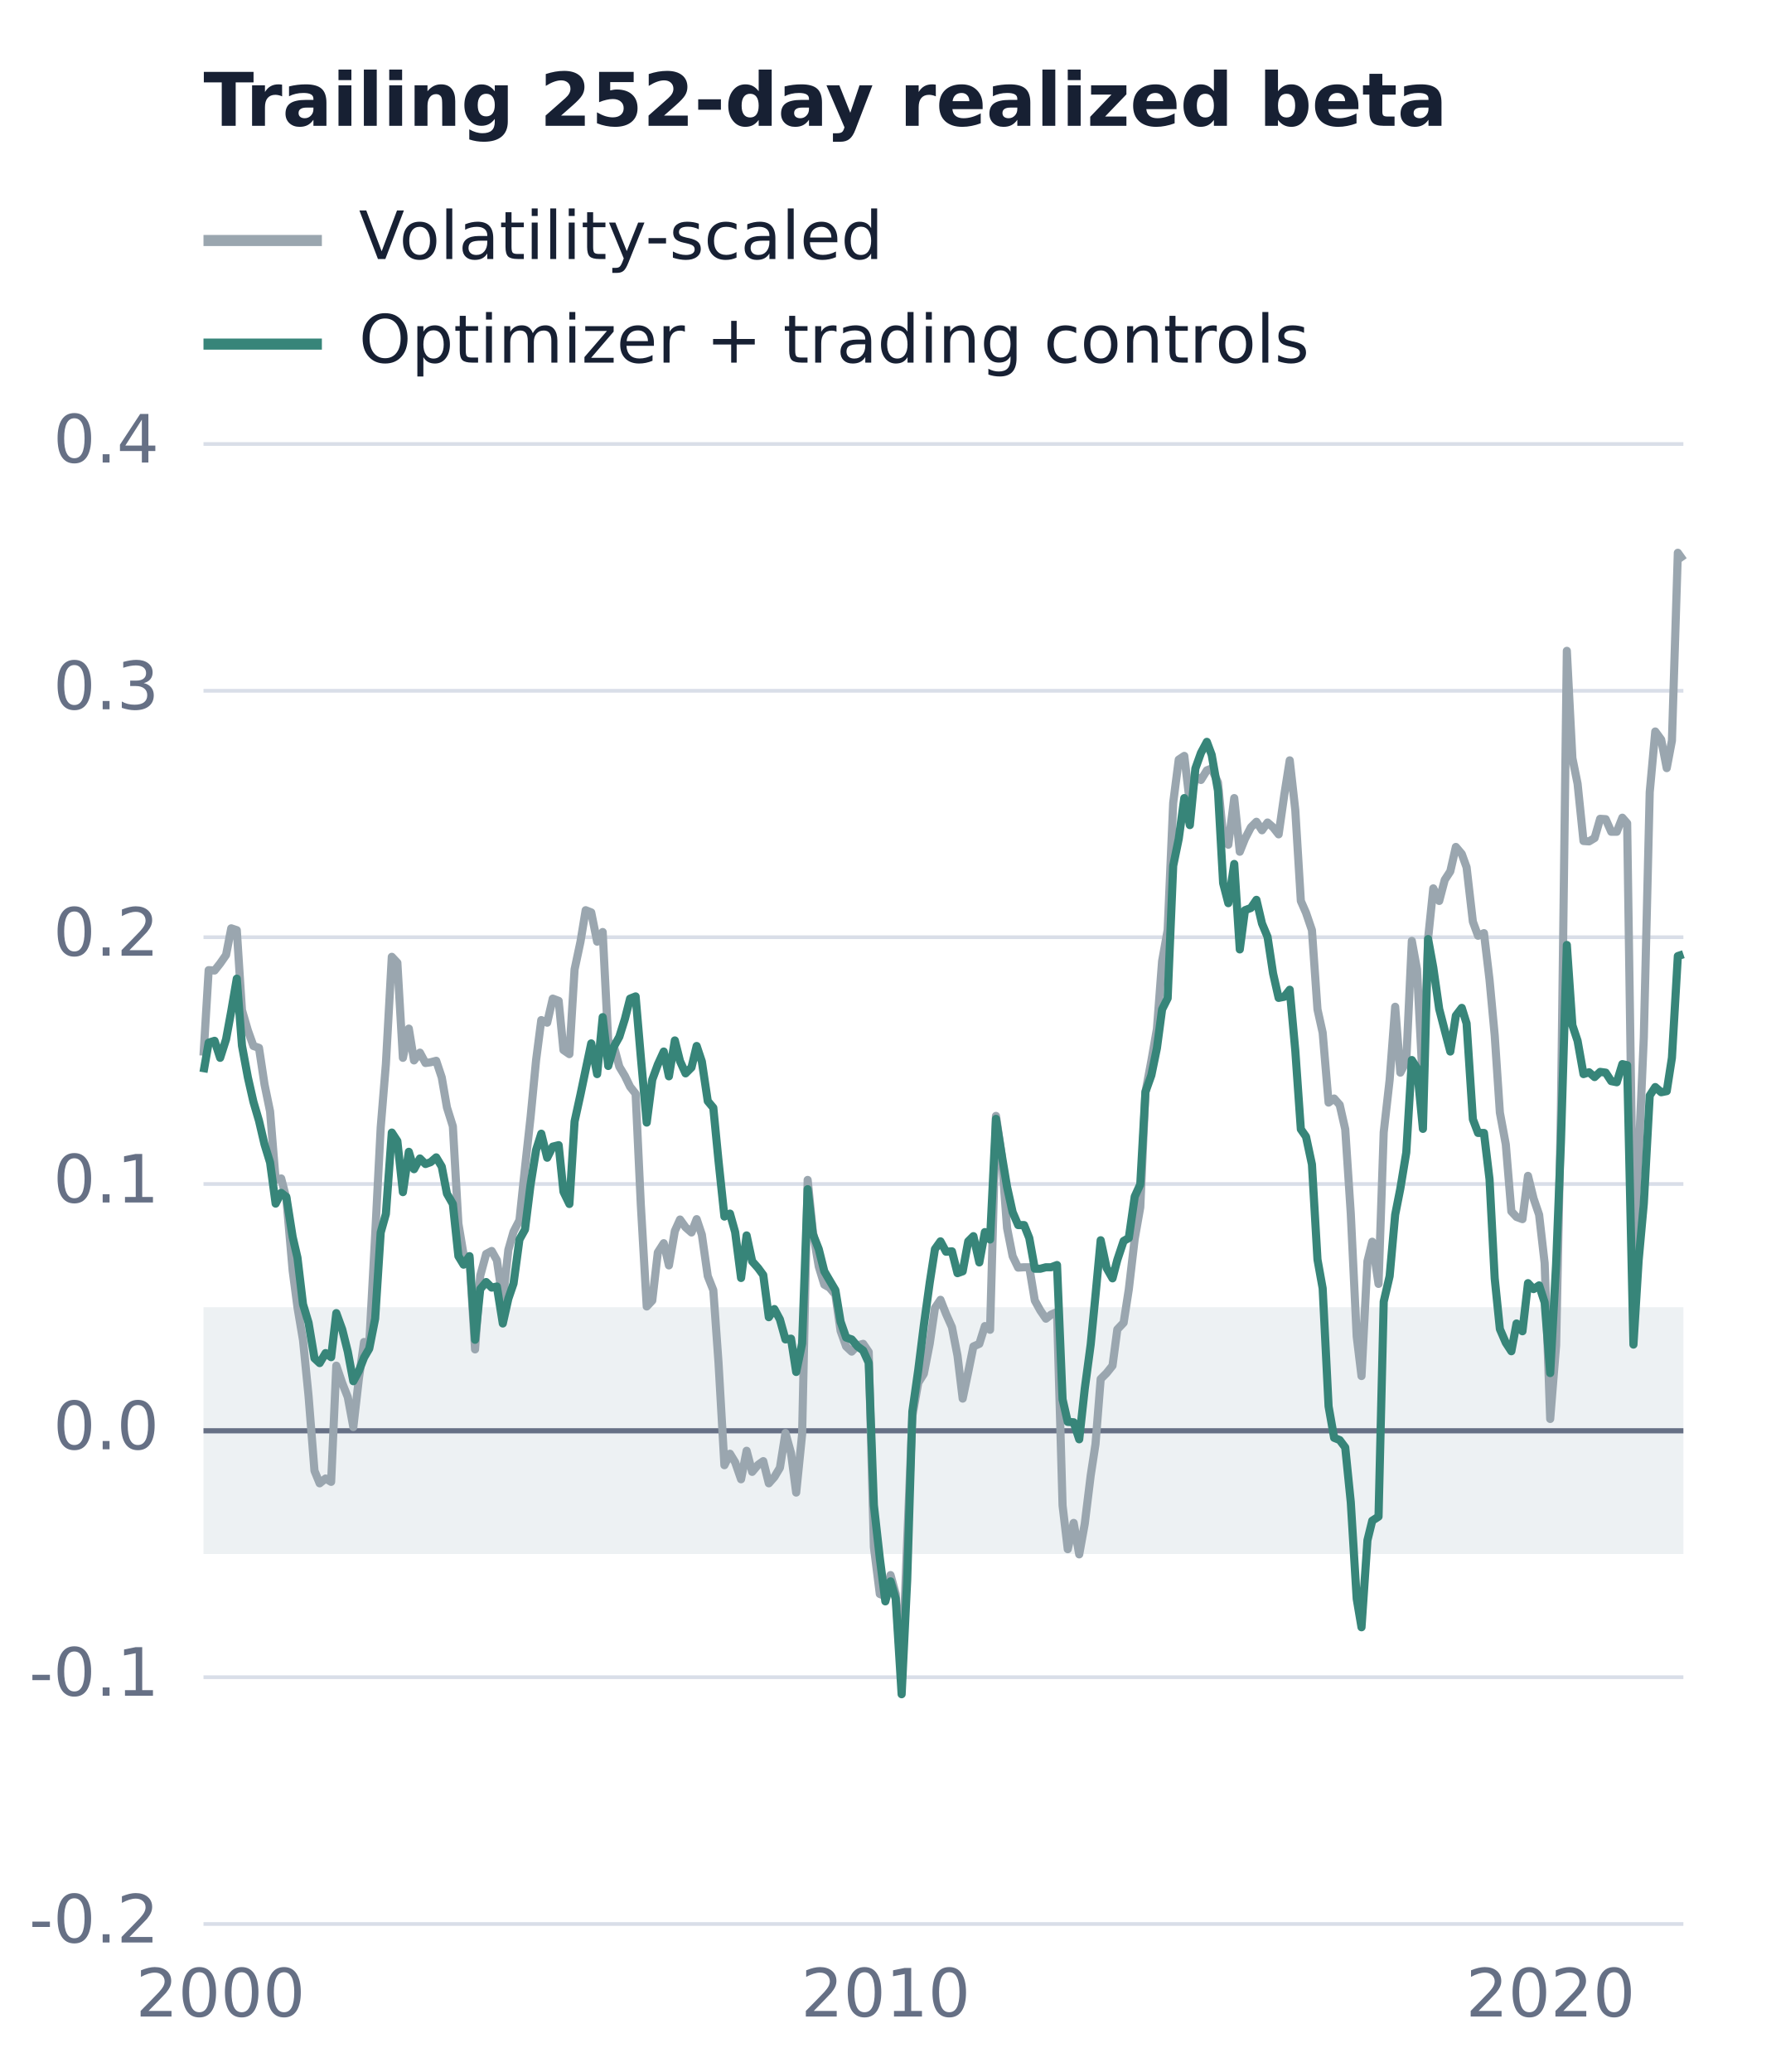
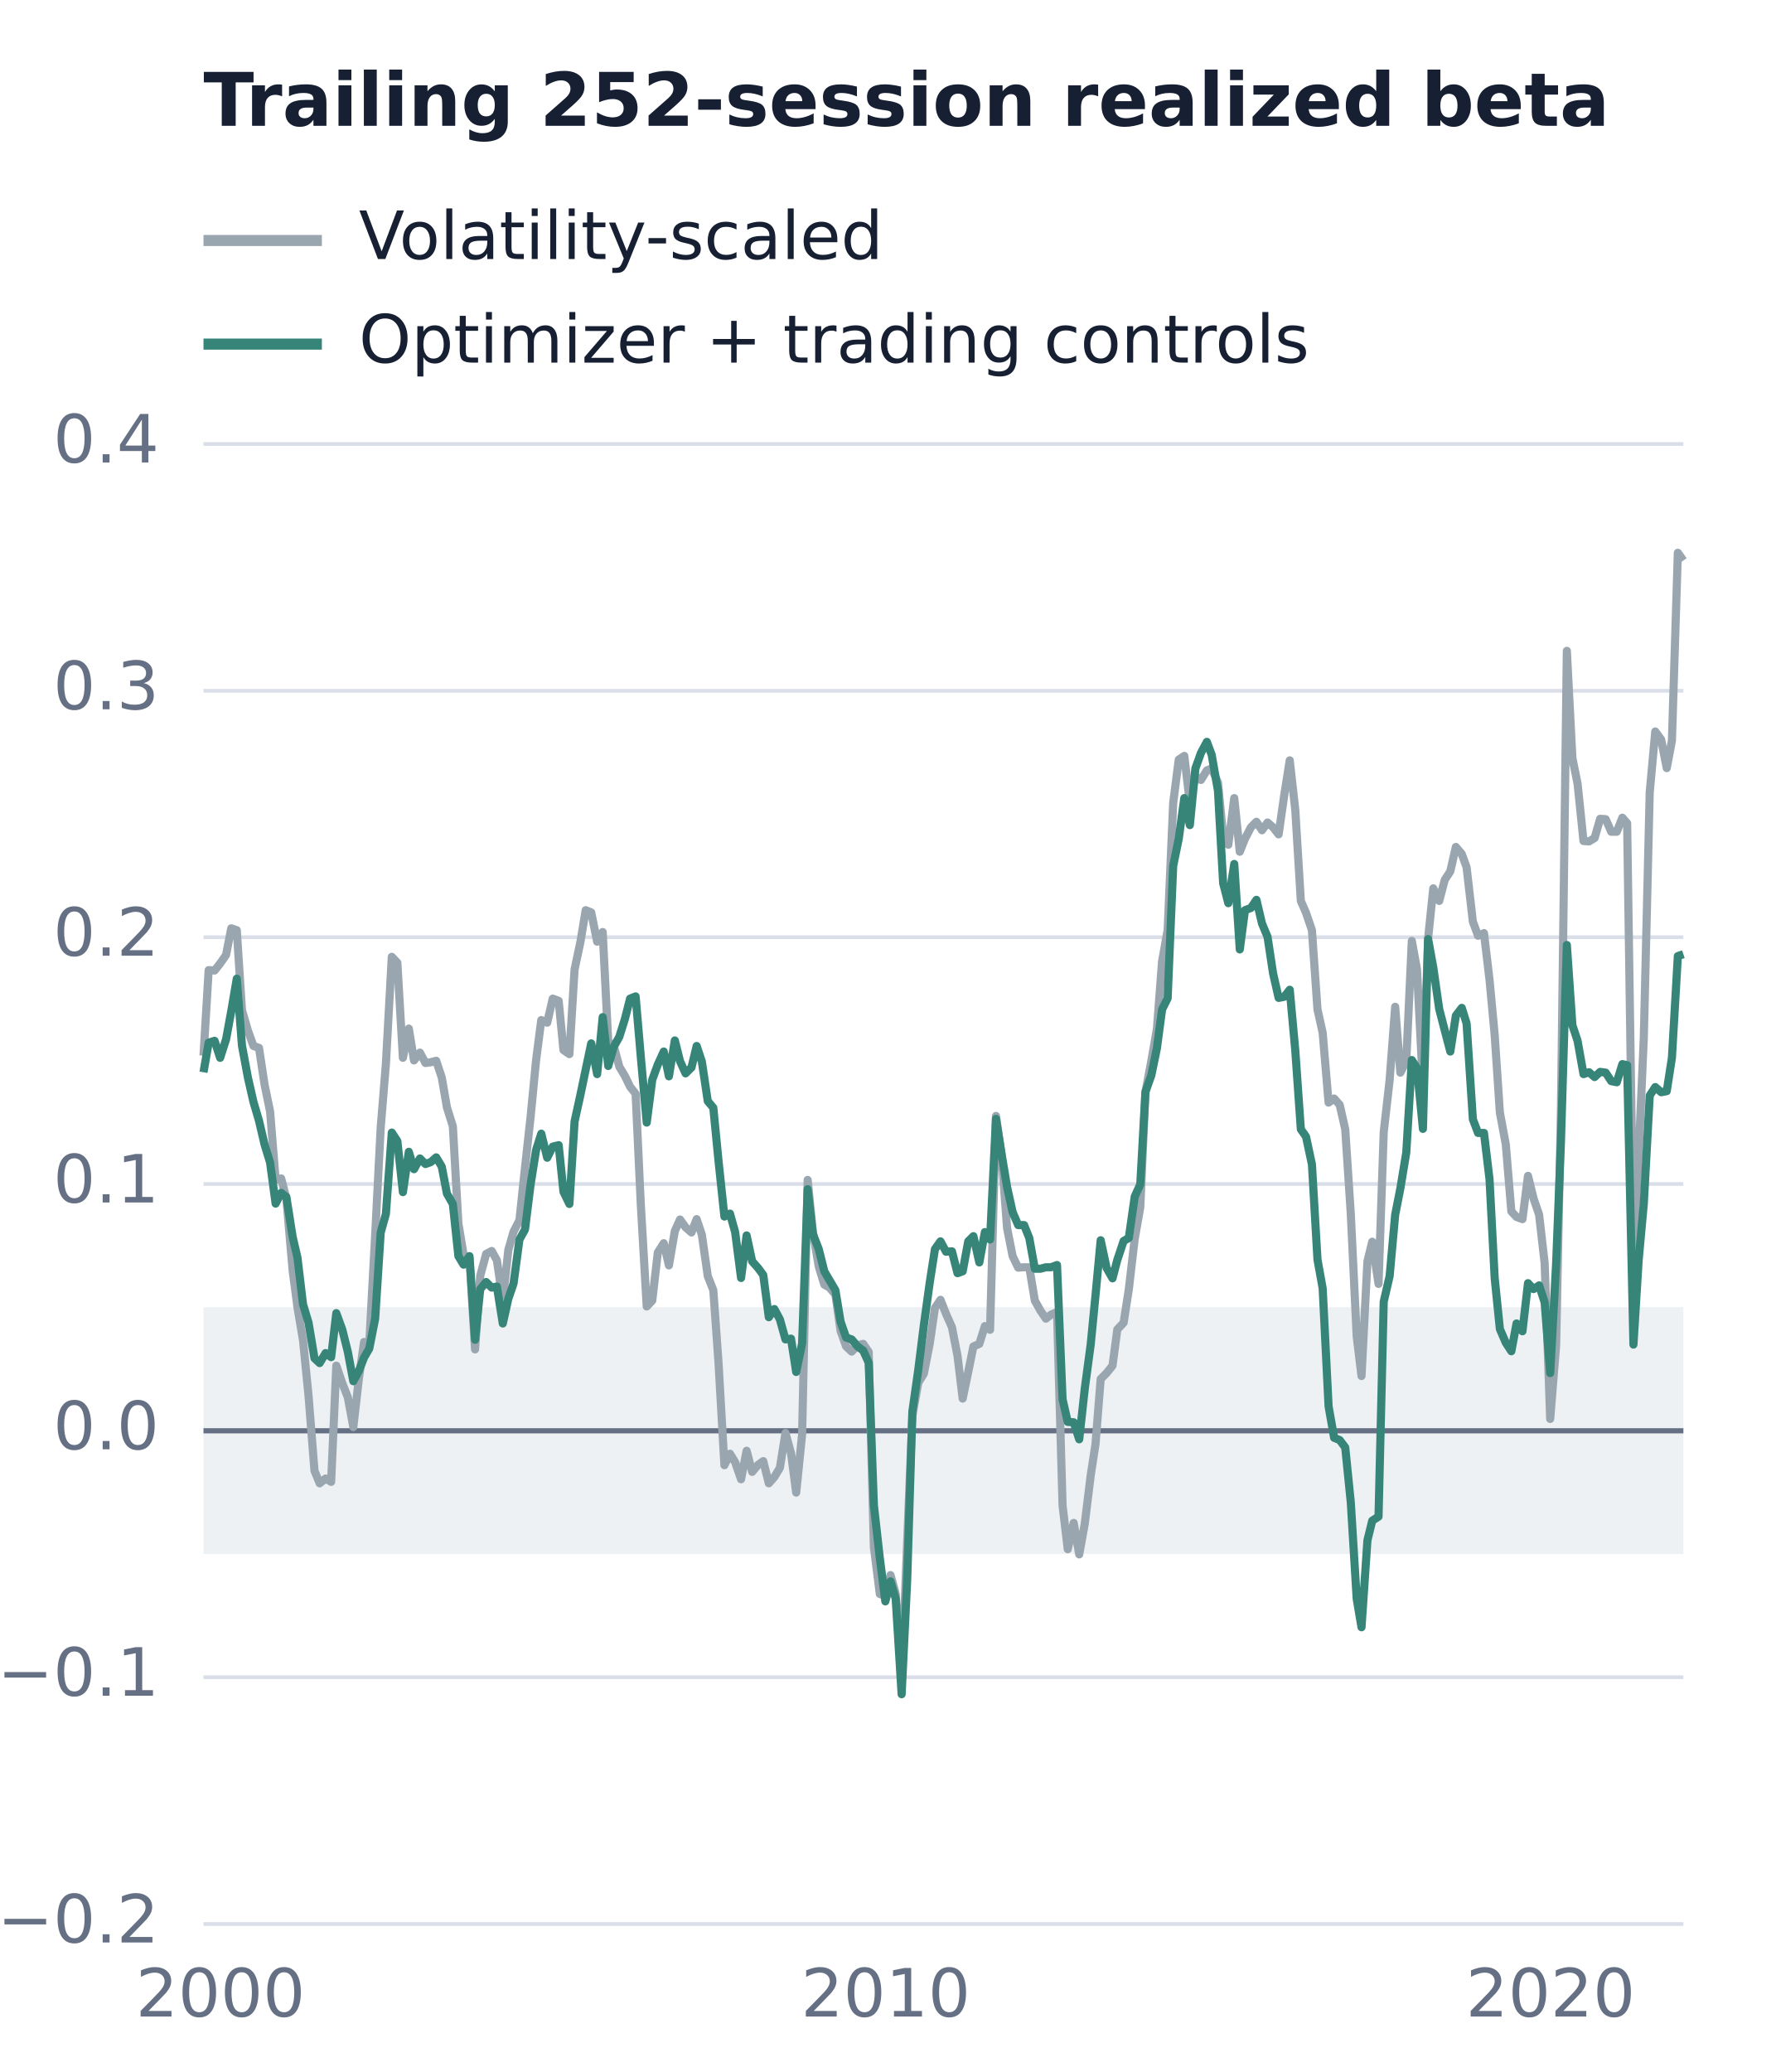
<svg xmlns="http://www.w3.org/2000/svg" width="480" height="560" viewBox="0 0 480 560" role="img" aria-labelledby="title desc">
  <g font-family="DejaVu Sans, sans-serif">
    <rect x="55.0" y="353.3" width="400.0" height="66.7" fill="#EDF1F3" />
    <line x1="55.0" y1="520.0" x2="455.0" y2="520.0" stroke="#D9DEE8" stroke-width="1" />
-     <text x="43.0" y="525.0" fill="#667085" font-size="18" font-weight="400" text-anchor="end">-0.2</text>
+     <text x="43.0" y="525.0" fill="#667085" font-size="18" font-weight="400" text-anchor="end">−0.2</text>
    <line x1="55.0" y1="453.3" x2="455.0" y2="453.3" stroke="#D9DEE8" stroke-width="1" />
-     <text x="43.0" y="458.3" fill="#667085" font-size="18" font-weight="400" text-anchor="end">-0.1</text>
+     <text x="43.0" y="458.3" fill="#667085" font-size="18" font-weight="400" text-anchor="end">−0.1</text>
    <line x1="55.0" y1="386.7" x2="455.0" y2="386.7" stroke="#667085" stroke-width="1.4" />
    <text x="43.0" y="391.7" fill="#667085" font-size="18" font-weight="400" text-anchor="end">0.0</text>
    <line x1="55.0" y1="320.0" x2="455.0" y2="320.0" stroke="#D9DEE8" stroke-width="1" />
    <text x="43.0" y="325.0" fill="#667085" font-size="18" font-weight="400" text-anchor="end">0.1</text>
    <line x1="55.0" y1="253.3" x2="455.0" y2="253.3" stroke="#D9DEE8" stroke-width="1" />
    <text x="43.0" y="258.3" fill="#667085" font-size="18" font-weight="400" text-anchor="end">0.2</text>
    <line x1="55.0" y1="186.7" x2="455.0" y2="186.7" stroke="#D9DEE8" stroke-width="1" />
    <text x="43.0" y="191.7" fill="#667085" font-size="18" font-weight="400" text-anchor="end">0.3</text>
    <line x1="55.0" y1="120.0" x2="455.0" y2="120.0" stroke="#D9DEE8" stroke-width="1" />
    <text x="43.0" y="125.0" fill="#667085" font-size="18" font-weight="400" text-anchor="end">0.4</text>
    <text x="59.6" y="545.0" fill="#667085" font-size="18" font-weight="400" text-anchor="middle">2000</text>
    <text x="239.4" y="545.0" fill="#667085" font-size="18" font-weight="400" text-anchor="middle">2010</text>
    <text x="419.1" y="545.0" fill="#667085" font-size="18" font-weight="400" text-anchor="middle">2020</text>
-     <text x="55.0" y="34.0" fill="#172033" font-size="20" font-weight="600" text-anchor="start">Trailing 252-day realized beta</text>
+     <text x="55.0" y="34.0" fill="#172033" font-size="20" font-weight="600" text-anchor="start">Trailing 252-session realized beta</text>
    <line x1="55.0" y1="65.0" x2="87.0" y2="65.0" stroke="#9AA6AF" stroke-width="3" />
    <text x="97.0" y="70.0" fill="#172033" font-size="18" font-weight="400" text-anchor="start">Volatility-scaled</text>
    <path d="M55.0,285.3 L56.4,262.2 L58.0,262.3 L59.5,260.4 L61.1,258.1 L62.5,250.9 L64.0,251.4 L65.4,273.0 L67.0,278.5 L68.5,282.7 L70.0,283.2 L71.5,293.1 L73.0,300.4 L74.5,318.9 L76.0,318.5 L77.4,323.9 L79.1,343.4 L80.4,353.3 L81.9,362.2 L83.4,377.3 L85.0,397.5 L86.4,400.9 L88.0,399.6 L89.5,400.5 L90.9,369.1 L92.5,373.8 L94.0,377.6 L95.5,385.7 L97.0,372.6 L98.4,362.7 L99.8,363.2 L101.4,333.9 L102.9,304.7 L104.3,287.6 L105.9,258.6 L107.4,260.2 L108.9,285.9 L110.5,278.0 L111.9,286.6 L113.5,284.5 L115.0,287.3 L116.4,287.1 L117.9,286.7 L119.4,291.2 L120.8,299.3 L122.4,304.4 L123.9,330.7 L125.3,339.1 L126.9,340.1 L128.4,364.7 L129.8,344.8 L131.4,338.9 L132.9,338.1 L134.3,340.6 L135.9,351.5 L137.4,337.8 L138.8,332.9 L140.4,329.8 L141.9,315.6 L143.4,302.0 L144.9,286.5 L146.3,275.7 L147.9,276.4 L149.4,269.9 L151.0,270.5 L152.3,283.8 L153.9,284.9 L155.3,262.0 L156.9,254.5 L158.3,246.0 L159.8,246.6 L161.4,254.5 L162.9,251.9 L164.4,281.5 L165.9,282.7 L167.4,288.3 L168.9,290.8 L170.3,293.7 L171.8,295.6 L173.2,325.5 L174.8,353.1 L176.3,351.5 L177.8,338.5 L179.4,336.0 L180.8,342.0 L182.4,332.7 L183.8,329.6 L185.3,331.7 L186.9,333.1 L188.3,329.5 L189.7,333.7 L191.3,344.9 L192.8,348.7 L194.2,368.2 L195.8,396.0 L197.3,392.9 L198.7,395.2 L200.3,399.8 L201.8,392.1 L203.3,397.8 L204.9,395.9 L206.3,394.9 L207.8,400.9 L209.3,399.2 L210.8,396.7 L212.3,387.3 L213.8,392.7 L215.2,403.4 L216.8,387.7 L218.3,318.9 L219.7,332.8 L221.3,342.3 L222.8,347.2 L224.2,348.0 L225.8,349.9 L227.2,359.7 L228.7,363.9 L230.2,365.3 L231.8,363.6 L233.3,363.2 L234.8,365.4 L236.2,418.1 L237.8,430.8 L239.3,431.4 L240.7,425.7 L242.1,430.8 L243.7,454.4 L245.2,416.6 L246.6,382.7 L248.2,373.7 L249.7,371.3 L251.3,363.1 L252.7,353.5 L254.2,351.3 L255.7,355.1 L257.3,358.7 L258.8,366.4 L260.2,378.0 L261.7,370.8 L263.1,363.9 L264.7,363.2 L266.2,358.4 L267.6,359.4 L269.2,301.6 L270.7,311.9 L272.2,331.9 L273.7,339.5 L275.2,342.6 L276.8,342.5 L278.2,342.5 L279.7,351.5 L281.2,354.2 L282.7,356.4 L284.1,355.3 L285.7,354.6 L287.2,406.9 L288.6,418.7 L290.2,411.6 L291.7,420.1 L293.2,411.8 L294.8,398.8 L296.1,390.3 L297.5,372.7 L299.1,371.1 L300.7,369.1 L302.0,359.3 L303.7,357.5 L305.1,348.5 L306.7,334.8 L308.2,326.3 L309.6,295.2 L311.2,286.7 L312.7,278.1 L314.1,259.8 L315.6,251.4 L317.1,217.0 L318.6,205.3 L320.1,204.3 L321.6,217.0 L323.1,209.8 L324.6,210.8 L326.2,208.2 L327.5,207.7 L329.2,211.5 L330.6,226.0 L332.0,228.3 L333.6,215.7 L335.1,230.2 L336.5,226.7 L338.1,223.6 L339.6,222.1 L341.1,224.4 L342.6,222.3 L344.1,223.6 L345.6,225.5 L347.1,215.0 L348.6,205.5 L350.1,218.9 L351.6,243.5 L353.0,246.7 L354.6,251.4 L356.1,272.8 L357.5,279.1 L359.1,298.0 L360.6,296.9 L362.1,298.6 L363.6,305.2 L365.1,328.0 L366.7,361.2 L368.0,371.9 L369.6,340.9 L370.9,335.6 L372.6,347.0 L374.0,306.0 L375.6,291.9 L377.1,272.1 L378.5,289.9 L380.1,286.8 L381.6,254.3 L383.0,262.0 L384.6,293.4 L386.0,253.6 L387.4,240.1 L389.0,243.5 L390.5,237.8 L392.0,235.5 L393.5,228.9 L395.1,230.8 L396.4,234.4 L398.1,249.1 L399.5,252.9 L401.1,252.2 L402.6,264.8 L404.0,279.8 L405.4,300.7 L407.0,309.3 L408.5,327.4 L409.9,328.9 L411.5,329.5 L413.0,317.8 L414.5,323.9 L416.0,328.3 L417.5,341.4 L419.0,383.5 L420.6,363.6 L421.9,300.5 L423.5,175.9 L425.0,204.9 L426.4,211.8 L428.0,227.3 L429.5,227.4 L431.0,226.5 L432.5,221.3 L434.0,221.4 L435.5,224.8 L437.0,224.8 L438.5,221.0 L439.8,222.5 L441.5,337.5 L442.9,312.4 L444.3,280.5 L445.9,214.1 L447.4,197.7 L449.0,199.9 L450.5,207.6 L451.9,200.2 L453.5,149.4 L455.0,151.5" fill="none" stroke="#9AA6AF" stroke-width="2.2" stroke-linejoin="round" />
    <line x1="55.0" y1="93.0" x2="87.0" y2="93.0" stroke="#378579" stroke-width="3" />
    <text x="97.0" y="98.0" fill="#172033" font-size="18" font-weight="400" text-anchor="start">Optimizer + trading controls</text>
    <path d="M55.0,289.8 L56.4,281.8 L58.0,281.3 L59.5,285.9 L61.1,280.9 L62.5,273.3 L64.0,264.5 L65.4,282.6 L67.0,291.2 L68.5,297.8 L70.0,302.9 L71.5,309.3 L73.0,314.2 L74.5,325.3 L76.0,322.4 L77.4,323.5 L79.1,334.3 L80.4,339.9 L81.9,352.5 L83.4,357.5 L85.0,367.1 L86.4,368.4 L88.0,365.7 L89.5,366.8 L90.9,354.9 L92.5,359.3 L94.0,365.3 L95.5,373.3 L97.0,370.5 L98.4,366.9 L99.8,364.5 L101.4,356.4 L102.9,333.1 L104.3,328.1 L105.9,306.1 L107.4,308.4 L108.9,322.2 L110.5,311.3 L111.9,316.0 L113.5,313.1 L115.0,314.6 L116.4,314.1 L117.9,312.8 L119.4,315.3 L120.8,322.6 L122.4,325.4 L123.9,339.5 L125.3,341.8 L126.9,339.5 L128.4,362.1 L129.8,348.4 L131.4,346.5 L132.9,348.0 L134.3,347.7 L135.9,357.7 L137.4,351.0 L138.8,346.9 L140.4,335.0 L141.9,332.3 L143.4,320.2 L144.9,310.8 L146.3,306.4 L147.9,312.9 L149.4,309.9 L151.0,309.5 L152.3,322.1 L153.9,325.4 L155.3,303.1 L156.9,295.8 L158.3,289.1 L159.8,282.0 L161.4,290.3 L162.9,274.9 L164.4,288.1 L165.9,282.9 L167.4,280.2 L168.9,275.4 L170.3,269.9 L171.8,269.3 L173.2,285.6 L174.8,303.4 L176.3,291.8 L177.8,287.7 L179.4,284.2 L180.8,290.9 L182.4,281.2 L183.8,286.8 L185.3,290.1 L186.9,288.5 L188.3,282.7 L189.7,286.9 L191.3,297.6 L192.8,299.4 L194.2,313.7 L195.8,328.8 L197.3,328.0 L198.7,333.0 L200.3,345.4 L201.8,333.9 L203.3,340.9 L204.9,342.7 L206.3,344.6 L207.8,356.0 L209.3,353.8 L210.8,356.6 L212.3,362.0 L213.8,361.8 L215.2,370.8 L216.8,363.1 L218.3,321.4 L219.7,333.5 L221.3,337.6 L222.8,343.6 L224.2,346.0 L225.8,348.7 L227.2,357.2 L228.7,361.5 L230.2,362.0 L231.8,363.9 L233.3,365.0 L234.8,368.3 L236.2,406.8 L237.8,421.1 L239.3,432.8 L240.7,427.4 L242.1,432.1 L243.7,457.9 L245.2,427.1 L246.6,381.5 L248.2,370.2 L249.7,358.2 L251.3,346.6 L252.7,337.6 L254.2,335.5 L255.7,338.3 L257.3,338.2 L258.8,344.1 L260.2,343.6 L261.7,335.5 L263.1,334.1 L264.7,341.2 L266.2,333.0 L267.6,335.0 L269.2,302.4 L270.7,311.8 L272.2,320.8 L273.7,327.6 L275.2,331.1 L276.8,331.1 L278.2,334.6 L279.7,342.9 L281.2,342.9 L282.7,342.5 L284.1,342.5 L285.7,341.9 L287.2,378.2 L288.6,384.3 L290.2,384.4 L291.7,389.0 L293.2,375.3 L294.8,363.4 L296.1,350.1 L297.5,335.2 L299.1,342.7 L300.7,345.5 L302.0,340.5 L303.7,335.4 L305.1,334.6 L306.7,323.4 L308.2,320.1 L309.6,295.1 L311.2,290.6 L312.7,283.3 L314.1,272.8 L315.6,269.8 L317.1,234.0 L318.6,226.7 L320.1,215.7 L321.6,223.0 L323.1,207.7 L324.6,203.5 L326.2,200.5 L327.5,204.0 L329.2,213.7 L330.6,238.7 L332.0,244.1 L333.6,233.5 L335.1,256.6 L336.5,246.0 L338.1,245.4 L339.6,243.2 L341.1,249.6 L342.6,253.2 L344.1,263.1 L345.6,269.7 L347.1,269.4 L348.6,267.5 L350.1,283.9 L351.6,305.2 L353.0,307.2 L354.6,314.7 L356.1,340.4 L357.5,348.2 L359.1,380.1 L360.6,388.6 L362.1,389.2 L363.6,391.2 L365.1,406.0 L366.7,432.1 L368.0,439.8 L369.6,416.3 L370.9,411.0 L372.6,409.9 L374.0,351.8 L375.6,344.9 L377.1,328.3 L378.5,321.2 L380.1,311.5 L381.6,286.5 L383.0,288.7 L384.6,305.1 L386.0,253.8 L387.4,261.5 L389.0,272.7 L390.5,278.5 L392.0,284.2 L393.5,274.5 L395.1,272.4 L396.4,276.6 L398.1,302.5 L399.5,306.2 L401.1,306.2 L402.6,318.7 L404.0,345.5 L405.4,359.2 L407.0,362.9 L408.5,365.2 L409.9,357.7 L411.5,359.8 L413.0,346.8 L414.5,348.4 L416.0,347.4 L417.5,352.0 L419.0,371.1 L420.6,341.6 L421.9,308.7 L423.5,255.4 L425.0,277.1 L426.4,281.3 L428.0,290.3 L429.5,289.8 L431.0,291.1 L432.5,289.7 L434.0,289.9 L435.5,292.2 L437.0,292.5 L438.5,287.6 L439.8,287.9 L441.5,363.4 L442.9,340.7 L444.3,325.3 L445.9,296.1 L447.4,293.8 L449.0,295.2 L450.5,294.9 L451.9,285.9 L453.5,258.4 L455.0,257.9" fill="none" stroke="#378579" stroke-width="2.2" stroke-linejoin="round" />
  </g>
</svg>
